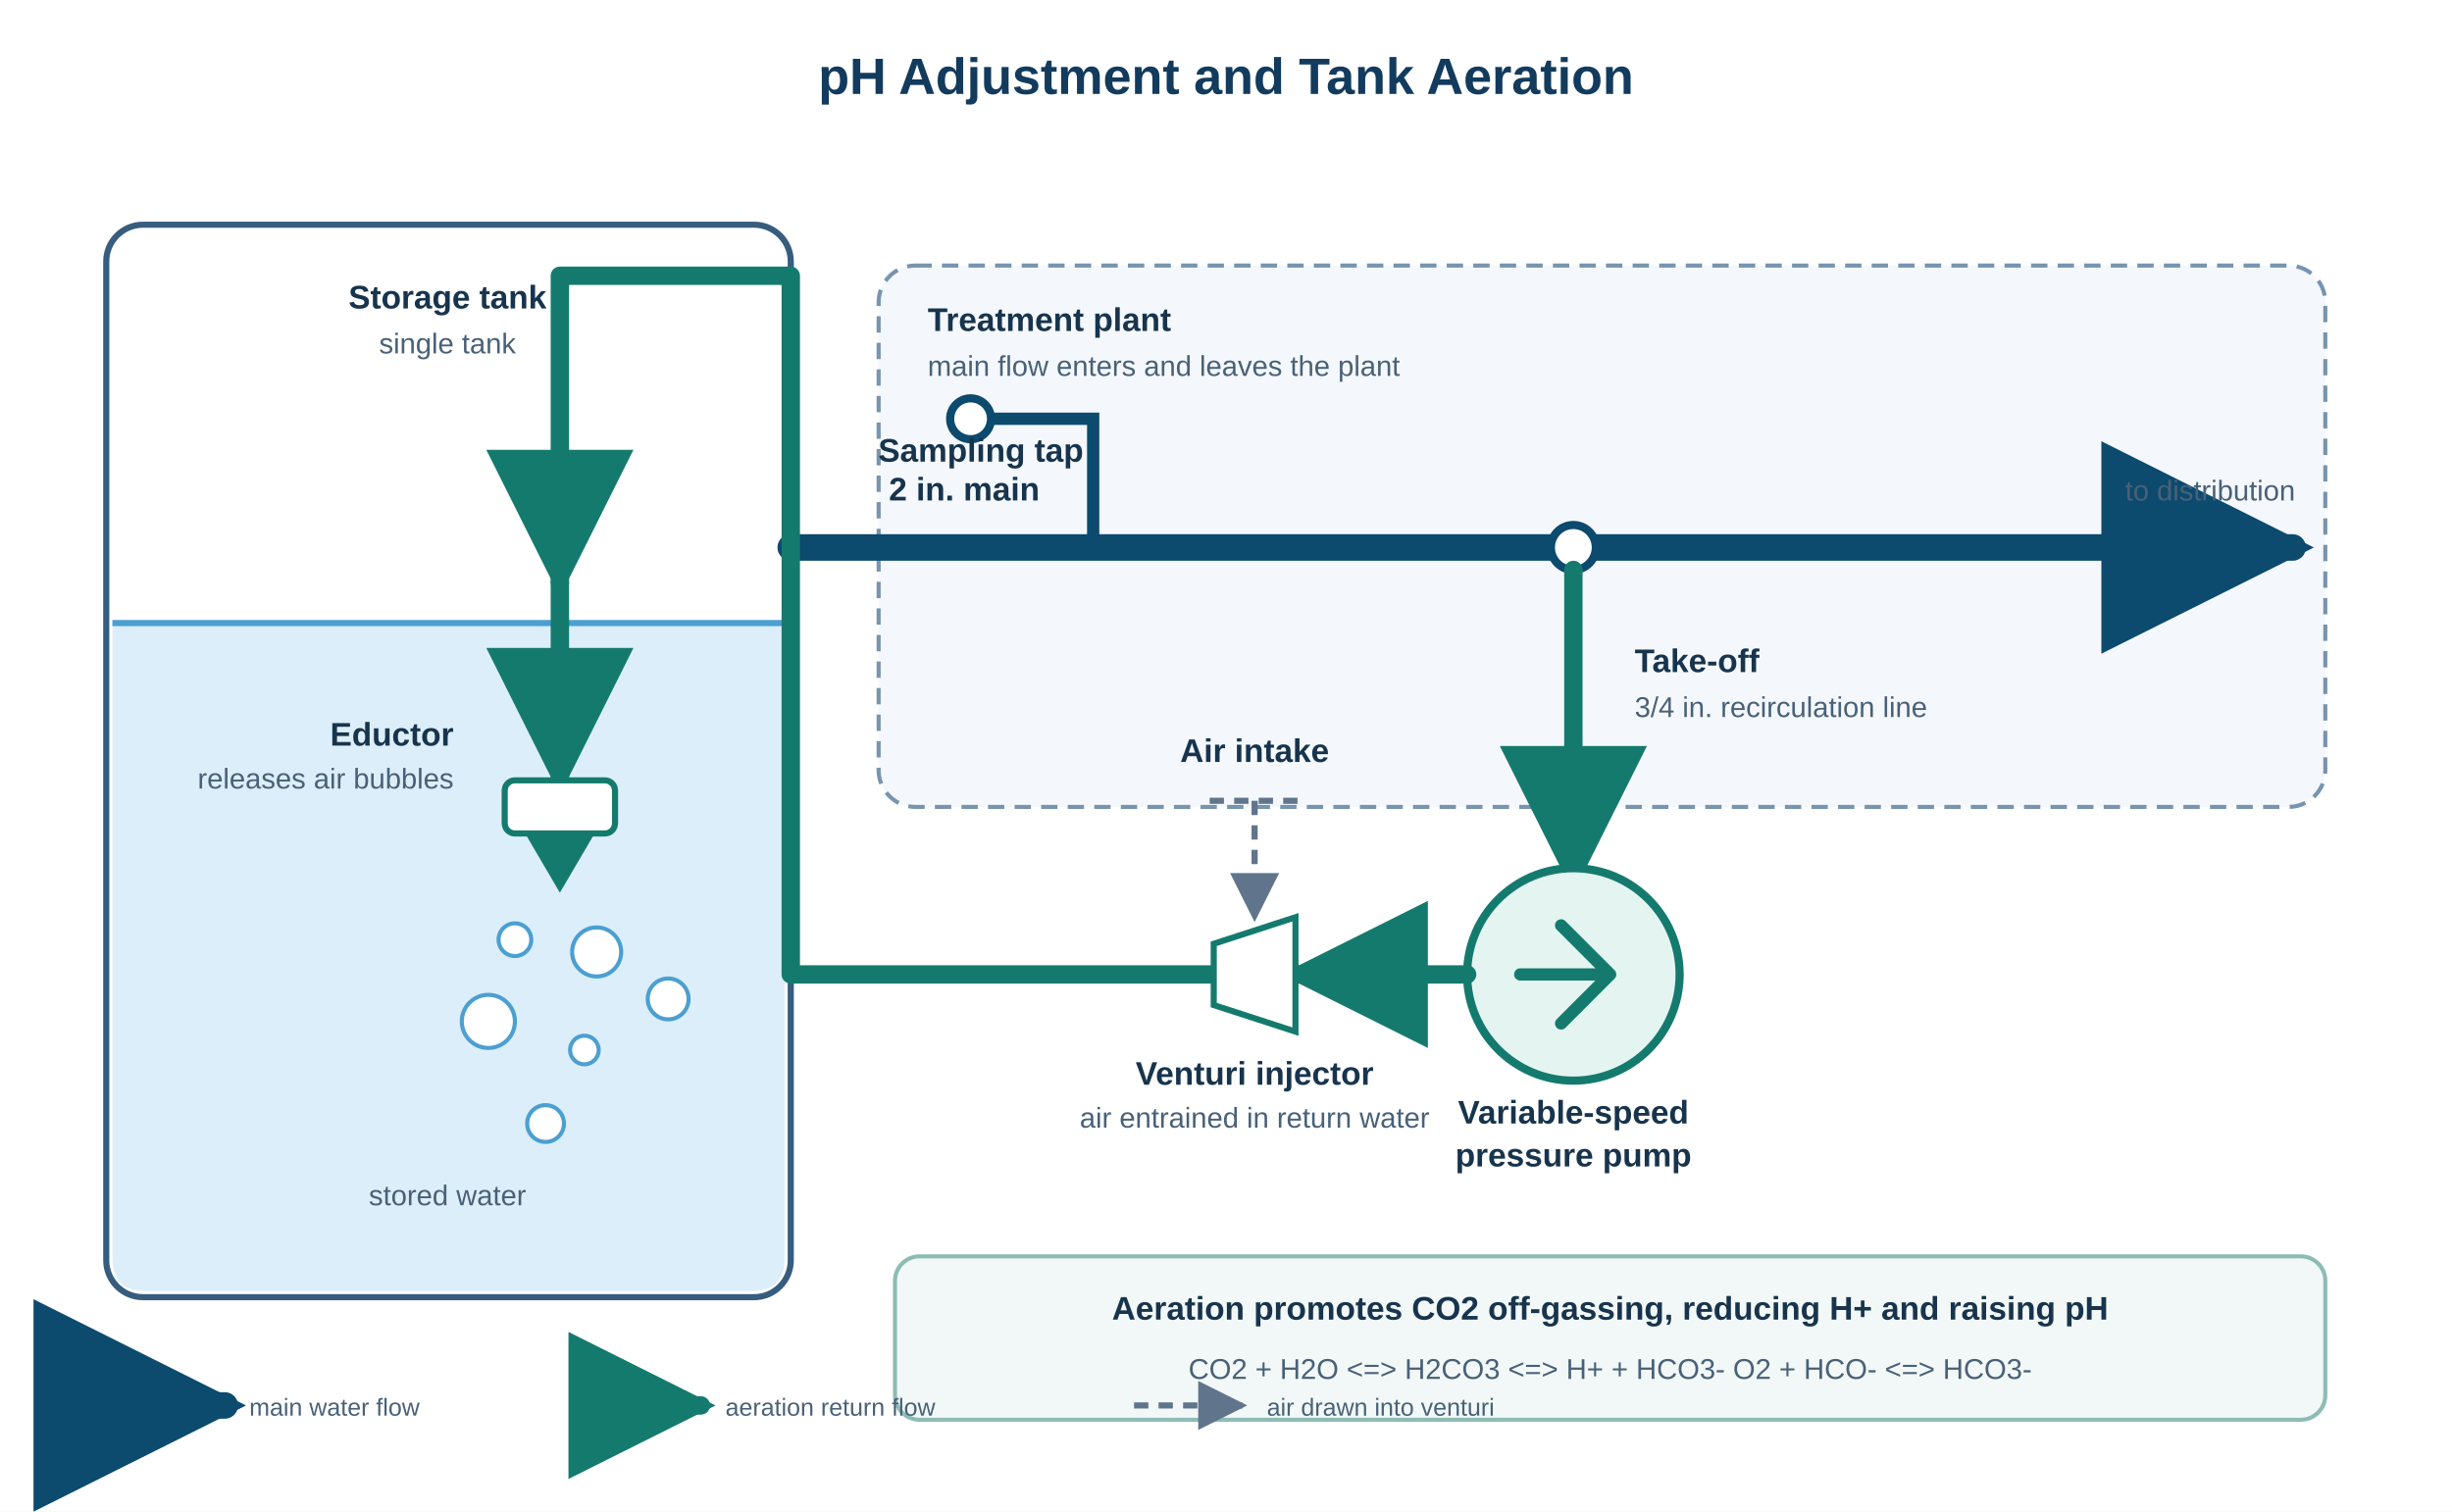
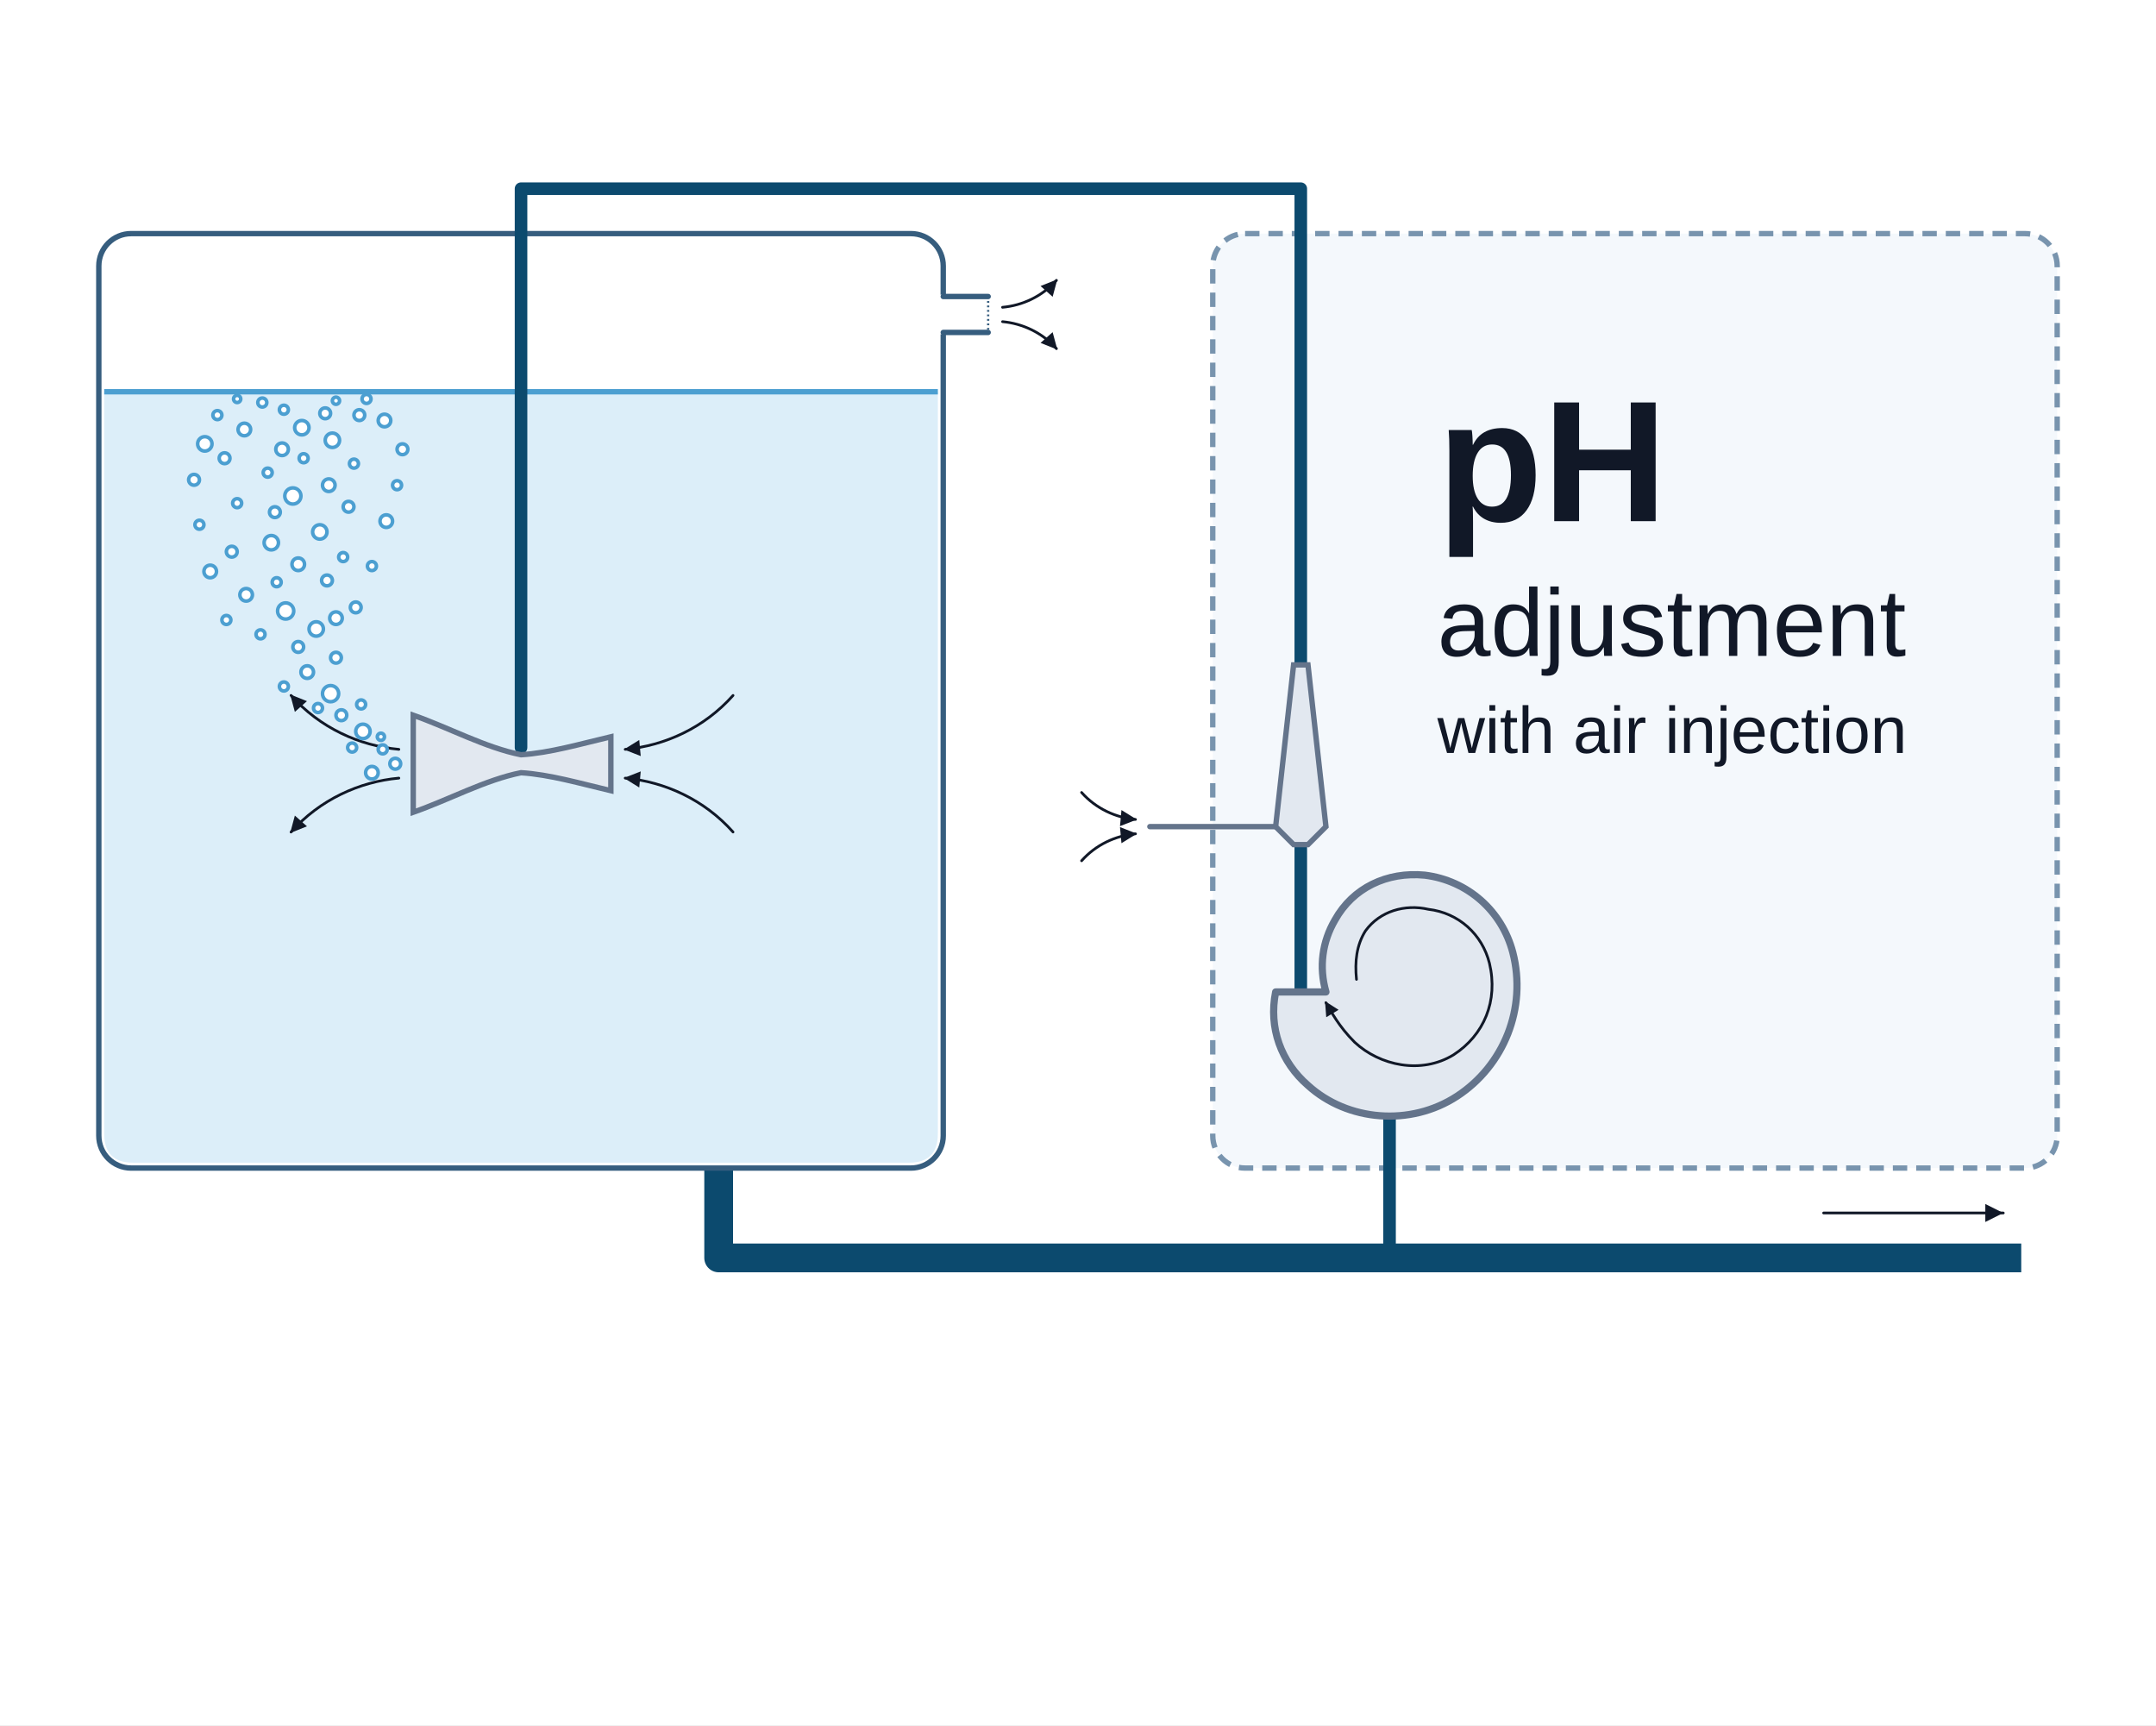
- <svg xmlns="http://www.w3.org/2000/svg" viewBox="0 0 1200 740" role="img" aria-labelledby="title description">
+ <svg xmlns="http://www.w3.org/2000/svg" viewBox="0 0 1200 960" role="img" aria-labelledby="title description">
  <defs>
-     <marker id="arrow-water" viewBox="0 0 10 10" refX="9" refY="5" markerWidth="8" markerHeight="8" orient="auto">
-       <path d="M 0 0 L 10 5 L 0 10 z" fill="#0c4a6e" />
+     <marker id="airflow-arrow" viewBox="0 0 6 6" refX="5.5" refY="3" markerWidth="6" markerHeight="6" orient="auto">
+       <path d="M0 0 L6 3 L0 6 Z" fill="#111827" />
    </marker>
-     <marker id="arrow-return" viewBox="0 0 10 10" refX="9" refY="5" markerWidth="8" markerHeight="8" orient="auto">
-       <path d="M 0 0 L 10 5 L 0 10 z" fill="#157a6e" />
-     </marker>
-     <marker id="arrow-air" viewBox="0 0 10 10" refX="9" refY="5" markerWidth="8" markerHeight="8" orient="auto">
-       <path d="M 0 0 L 10 5 L 0 10 z" fill="#60758c" />
+     <marker id="volute-arrow" viewBox="0 0 8 8" refX="7" refY="4" markerWidth="8" markerHeight="8" markerUnits="userSpaceOnUse" orient="auto">
+       <path d="M0 0 L8 4 L0 8 Z" fill="#111827" />
    </marker>
    <style>
-       .title { font: 700 25px Arial, Helvetica, sans-serif; fill: #123b5d; }
-       .label { font: 600 16px Arial, Helvetica, sans-serif; fill: #18344d; }
-       .sub { font: 14px Arial, Helvetica, sans-serif; fill: #496178; }
-       .tiny { font: 12px Arial, Helvetica, sans-serif; fill: #496178; }
-       .plant { fill: #f4f8fc; stroke: #7894ae; stroke-width: 2; stroke-dasharray: 8 5; }
      .tank { fill: #fff; stroke: #365d7e; stroke-width: 3; }
+       .plant { fill: #f4f8fc; stroke: #7894ae; stroke-width: 3; stroke-dasharray: 8 5; }
      .water-fill { fill: #dceef9; }
-       .main { fill: none; stroke: #0c4a6e; stroke-width: 13; stroke-linecap: round; stroke-linejoin: round; }
-       .return { fill: none; stroke: #157a6e; stroke-width: 9; stroke-linecap: round; stroke-linejoin: round; }
-       .air { fill: none; stroke: #60758c; stroke-width: 3; stroke-dasharray: 7 5; }
-       .fitting { fill: #fff; stroke: #157a6e; stroke-width: 3; }
+       .waterline { stroke: #4c9fd1; stroke-width: 3; }
+       .tank-vent { fill: none; stroke: #365d7e; stroke-width: 3; stroke-linecap: round; }
+       .vent-screen { fill: none; stroke: #365d7e; stroke-width: 1.25; stroke-dasharray: 1 1.5; }
+       .main { fill: none; stroke: #0c4a6e; stroke-width: 16; stroke-linecap: butt; stroke-linejoin: round; }
+       .return { fill: none; stroke: #0c4a6e; stroke-width: 7; stroke-linecap: round; stroke-linejoin: round; }
+       .air { fill: none; stroke: #64748b; stroke-width: 3; stroke-linecap: round; }
+       .airflow { fill: none; stroke: #111827; stroke-width: 1.5; stroke-linecap: round; marker-end: url(#airflow-arrow); }
+       .main-flow { fill: none; stroke: #111827; stroke-width: 1.5; stroke-linecap: round; }
+       .volute-flow { fill: none; stroke: #111827; stroke-width: 1.5; stroke-linecap: round; marker-end: url(#volute-arrow); }
+       .equipment { fill: #e2e8f0; stroke: #64748b; stroke-width: 3; }
      .bubble { fill: #fff; stroke: #4c9fd1; stroke-width: 2; }
    </style>
  </defs>
-   <rect width="1200" height="740" fill="#fff" />
-   <text x="600" y="46" text-anchor="middle" class="title">pH Adjustment and Tank Aeration</text>
-   <rect x="52" y="110" width="335" height="525" rx="18" class="tank" />
-   <path d="M55 305 H384 V616 Q384 632 368 632 H71 Q55 632 55 616 Z" class="water-fill" />
-   <line x1="55" y1="305" x2="384" y2="305" stroke="#4c9fd1" stroke-width="3" />
-   <text x="219" y="151" text-anchor="middle" class="label">Storage tank</text>
-   <text x="219" y="173" text-anchor="middle" class="sub">single tank</text>
-   <text x="219" y="590" text-anchor="middle" class="sub">stored water</text>
-   <rect x="430" y="130" width="708" height="265" rx="18" class="plant" />
-   <text x="454" y="162" class="label">Treatment plant</text>
-   <text x="454" y="184" class="sub">main flow enters and leaves the plant</text>
-   <path d="M387 268 H1122" class="main" marker-end="url(#arrow-water)" />
-   <text x="435" y="245" class="label">2 in. main</text>
-   <text x="1040" y="245" class="sub">to distribution</text>
-   <path d="M535 268 V205 H485" fill="none" stroke="#0c4a6e" stroke-width="6" stroke-linecap="round" />
-   <circle cx="475" cy="205" r="10" fill="#fff" stroke="#0c4a6e" stroke-width="4" />
-   <text x="480" y="226" text-anchor="middle" class="label">Sampling tap</text>
-   <circle cx="770" cy="268" r="11" fill="#fff" stroke="#0c4a6e" stroke-width="4" />
-   <path d="M770 279 V430" class="return" marker-end="url(#arrow-return)" />
-   <text x="800" y="329" class="label">Take-off</text>
-   <text x="800" y="351" class="sub">3/4 in. recirculation line</text>
-   <circle cx="770" cy="477" r="52" fill="#e4f5f1" stroke="#157a6e" stroke-width="4" />
-   <path d="M744 477 H784 M764 453 L788 477 L764 501" fill="none" stroke="#157a6e" stroke-width="6" stroke-linecap="round" stroke-linejoin="round" />
-   <text x="770" y="550" text-anchor="middle" class="label">Variable-speed</text>
-   <text x="770" y="571" text-anchor="middle" class="label">pressure pump</text>
-   <path d="M718 477 H634" class="return" marker-end="url(#arrow-return)" />
-   <path d="M594 477 H387 V135 H274 V285" class="return" marker-end="url(#arrow-return)" />
-   <path d="M634 449 L594 462 L594 492 L634 505 Z" class="fitting" />
-   <path d="M614 392 V449" class="air" marker-end="url(#arrow-air)" />
-   <path d="M592 392 H636" class="air" />
-   <text x="614" y="373" text-anchor="middle" class="label">Air intake</text>
-   <text x="614" y="531" text-anchor="middle" class="label">Venturi injector</text>
-   <text x="614" y="552" text-anchor="middle" class="sub">air entrained in return water</text>
-   <path d="M274 285 V382" class="return" marker-end="url(#arrow-return)" />
-   <rect x="247" y="382" width="54" height="26" rx="5" class="fitting" />
-   <path d="M257 408 L274 437 L291 408" fill="#157a6e" />
-   <text x="222" y="365" text-anchor="end" class="label">Eductor</text>
-   <text x="222" y="386" text-anchor="end" class="sub">releases air bubbles</text>
-   <circle cx="252" cy="460" r="8" class="bubble" />
-   <circle cx="292" cy="466" r="12" class="bubble" />
-   <circle cx="239" cy="500" r="13" class="bubble" />
-   <circle cx="286" cy="514" r="7" class="bubble" />
-   <circle cx="327" cy="489" r="10" class="bubble" />
-   <circle cx="267" cy="550" r="9" class="bubble" />
-   <rect x="438" y="615" width="700" height="80" rx="12" fill="#f2f8f7" stroke="#8dbcb5" stroke-width="2" />
-   <text x="788" y="646" text-anchor="middle" class="label">Aeration promotes CO2 off-gassing, reducing H+ and raising pH</text>
-   <text x="788" y="675" text-anchor="middle" class="sub">CO2 + H2O &lt;=&gt; H2CO3 &lt;=&gt; H+ + HCO3-     O2 + HCO- &lt;=&gt; HCO3-</text>
-   <line x1="57" y1="688" x2="110" y2="688" class="main" marker-end="url(#arrow-water)" />
-   <text x="122" y="693" class="tiny">main water flow</text>
-   <line x1="290" y1="688" x2="343" y2="688" class="return" marker-end="url(#arrow-return)" />
-   <text x="355" y="693" class="tiny">aeration return flow</text>
-   <line x1="555" y1="688" x2="608" y2="688" class="air" marker-end="url(#arrow-air)" />
-   <text x="620" y="693" class="tiny">air drawn into venturi</text>
+   <rect width="1200" height="960" fill="#fff" />
+   <path d="M400 650 V700 H1125" class="main" />
+   <rect x="55" y="130" width="470" height="520" rx="18" class="tank" />
+   <path d="M525 164 V186" stroke="#fff" stroke-width="6" />
+   <path d="M525 165 H550 M525 185 H550" class="tank-vent" />
+   <path d="M550 165 V185" class="vent-screen" />
+   <path d="M558 171 C569 170 580 165 588 156" class="airflow" />
+   <path d="M558 179 C569 180 580 185 588 194" class="airflow" />
+   <path d="M58 218 H522 V631 Q522 647 506 647 H74 Q58 647 58 631 Z" class="water-fill" />
+   <line x1="58" y1="218" x2="522" y2="218" class="waterline" />
+   <rect x="675" y="130" width="470" height="520" rx="18" class="plant" />
+   <path d="M1015 675 H1115" class="main-flow" />
+   <path d="M1115 675 L1105 670 V680 Z" fill="#111827" />
+   <g fill="#111827" font-family="Arial, Helvetica, sans-serif">
+     <text x="800" y="290" font-size="96" font-weight="600">pH</text>
+     <text x="800" y="365" font-size="53.333">adjustment</text>
+     <text x="800" y="419" font-size="36.75">with air injection</text>
+   </g>
+   <path d="M773.4 700 V621.1" class="return" />
+   <path d="M724 552 V470" class="return" />
+   <path d="M710 460 H640" class="air" />
+   <path d="M602 441 C610 450 621 455 632 456" class="airflow" />
+   <path d="M602 479 C610 470 621 465 632 464" class="airflow" />
+   <path d="M724 370 V105 H290 V416" class="return" />
+   <path d="M408 387 C392 405 370 415 348 417" class="airflow" />
+   <path d="M408 463 C392 445 370 435 348 433" class="airflow" />
+   <path d="M222 417 C200 415 178 405 162 387" class="airflow" />
+   <path d="M222 433 C200 435 178 445 162 463" class="airflow" />
+   <g transform="translate(-220 234)">
+     <path d="M930 318              H958              C954 304 956 290 963 278              C973 260 992 251 1013 253              C1037 256 1056 273 1062 296              C1070 327 1057 359 1031 376              C1005 393 970 390 948 370              C933 357 926 338 930 318 Z" fill="#e2e8f0" stroke="#64748b" stroke-width="4" stroke-linejoin="round" />
+   </g>
+   <path d="M755 545            C754 535 755 526 760 518            C768 507 782 503 795 506            C812 508 825 520 829 536            C834 557 826 576 809 587            C791 598 768 593 754 580            C745 571 741 563 738 558" class="volute-flow" />
+   <path d="M720 470 L710 460 L720 370 H728 L738 460 L728 470 Z" class="equipment" />
+   <path d="M230 398            C250 405 270 416 290 420            C306 419 323 414 340 410            V440            C323 436 306 431 290 430            C270 434 250 445 230 452 Z" class="equipment" />
+   <circle cx="220" cy="425" r="3" class="bubble" />
+   <circle cx="213" cy="417" r="2.5" class="bubble" />
+   <circle cx="207" cy="430" r="3.5" class="bubble" />
+   <circle cx="202" cy="407" r="4" class="bubble" />
+   <circle cx="196" cy="416" r="2.5" class="bubble" />
+   <circle cx="190" cy="398" r="3" class="bubble" />
+   <circle cx="184" cy="386" r="4.5" class="bubble" />
+   <circle cx="177" cy="394" r="2.5" class="bubble" />
+   <circle cx="171" cy="374" r="3.5" class="bubble" />
+   <circle cx="166" cy="360" r="3" class="bubble" />
+   <circle cx="176" cy="350" r="4" class="bubble" />
+   <circle cx="159" cy="340" r="4.5" class="bubble" />
+   <circle cx="154" cy="324" r="2.5" class="bubble" />
+   <circle cx="166" cy="314" r="3.5" class="bubble" />
+   <circle cx="151" cy="302" r="4" class="bubble" />
+   <circle cx="153" cy="285" r="3" class="bubble" />
+   <circle cx="163" cy="276" r="4.5" class="bubble" />
+   <circle cx="149" cy="263" r="2.5" class="bubble" />
+   <circle cx="157" cy="250" r="3.5" class="bubble" />
+   <circle cx="169" cy="255" r="2.5" class="bubble" />
+   <circle cx="168" cy="238" r="4" class="bubble" />
+   <circle cx="181" cy="230" r="3" class="bubble" />
+   <circle cx="158" cy="228" r="2.5" class="bubble" />
+   <circle cx="212" cy="410" r="2" class="bubble" />
+   <circle cx="201" cy="392" r="2.5" class="bubble" />
+   <circle cx="187" cy="366" r="3" class="bubble" />
+   <circle cx="158" cy="382" r="2.5" class="bubble" />
+   <circle cx="187" cy="344" r="3.5" class="bubble" />
+   <circle cx="145" cy="353" r="2.5" class="bubble" />
+   <circle cx="182" cy="323" r="3" class="bubble" />
+   <circle cx="137" cy="331" r="3.5" class="bubble" />
+   <circle cx="191" cy="310" r="2.5" class="bubble" />
+   <circle cx="129" cy="307" r="3" class="bubble" />
+   <circle cx="178" cy="296" r="4" class="bubble" />
+   <circle cx="194" cy="282" r="3" class="bubble" />
+   <circle cx="132" cy="280" r="2.5" class="bubble" />
+   <circle cx="183" cy="270" r="3.5" class="bubble" />
+   <circle cx="125" cy="255" r="3" class="bubble" />
+   <circle cx="197" cy="258" r="2.5" class="bubble" />
+   <circle cx="185" cy="245" r="4" class="bubble" />
+   <circle cx="136" cy="239" r="3.5" class="bubble" />
+   <circle cx="200" cy="231" r="3" class="bubble" />
+   <circle cx="146" cy="224" r="2.5" class="bubble" />
+   <circle cx="187" cy="223" r="2" class="bubble" />
+   <circle cx="126" cy="345" r="2.5" class="bubble" />
+   <circle cx="198" cy="338" r="3" class="bubble" />
+   <circle cx="117" cy="318" r="3.5" class="bubble" />
+   <circle cx="207" cy="315" r="2.5" class="bubble" />
+   <circle cx="111" cy="292" r="2.5" class="bubble" />
+   <circle cx="215" cy="290" r="3.5" class="bubble" />
+   <circle cx="108" cy="267" r="3" class="bubble" />
+   <circle cx="221" cy="270" r="2.5" class="bubble" />
+   <circle cx="114" cy="247" r="4" class="bubble" />
+   <circle cx="224" cy="250" r="3" class="bubble" />
+   <circle cx="121" cy="231" r="2.5" class="bubble" />
+   <circle cx="214" cy="234" r="3.5" class="bubble" />
+   <circle cx="132" cy="222" r="2" class="bubble" />
+   <circle cx="204" cy="222" r="2.5" class="bubble" />
</svg>
